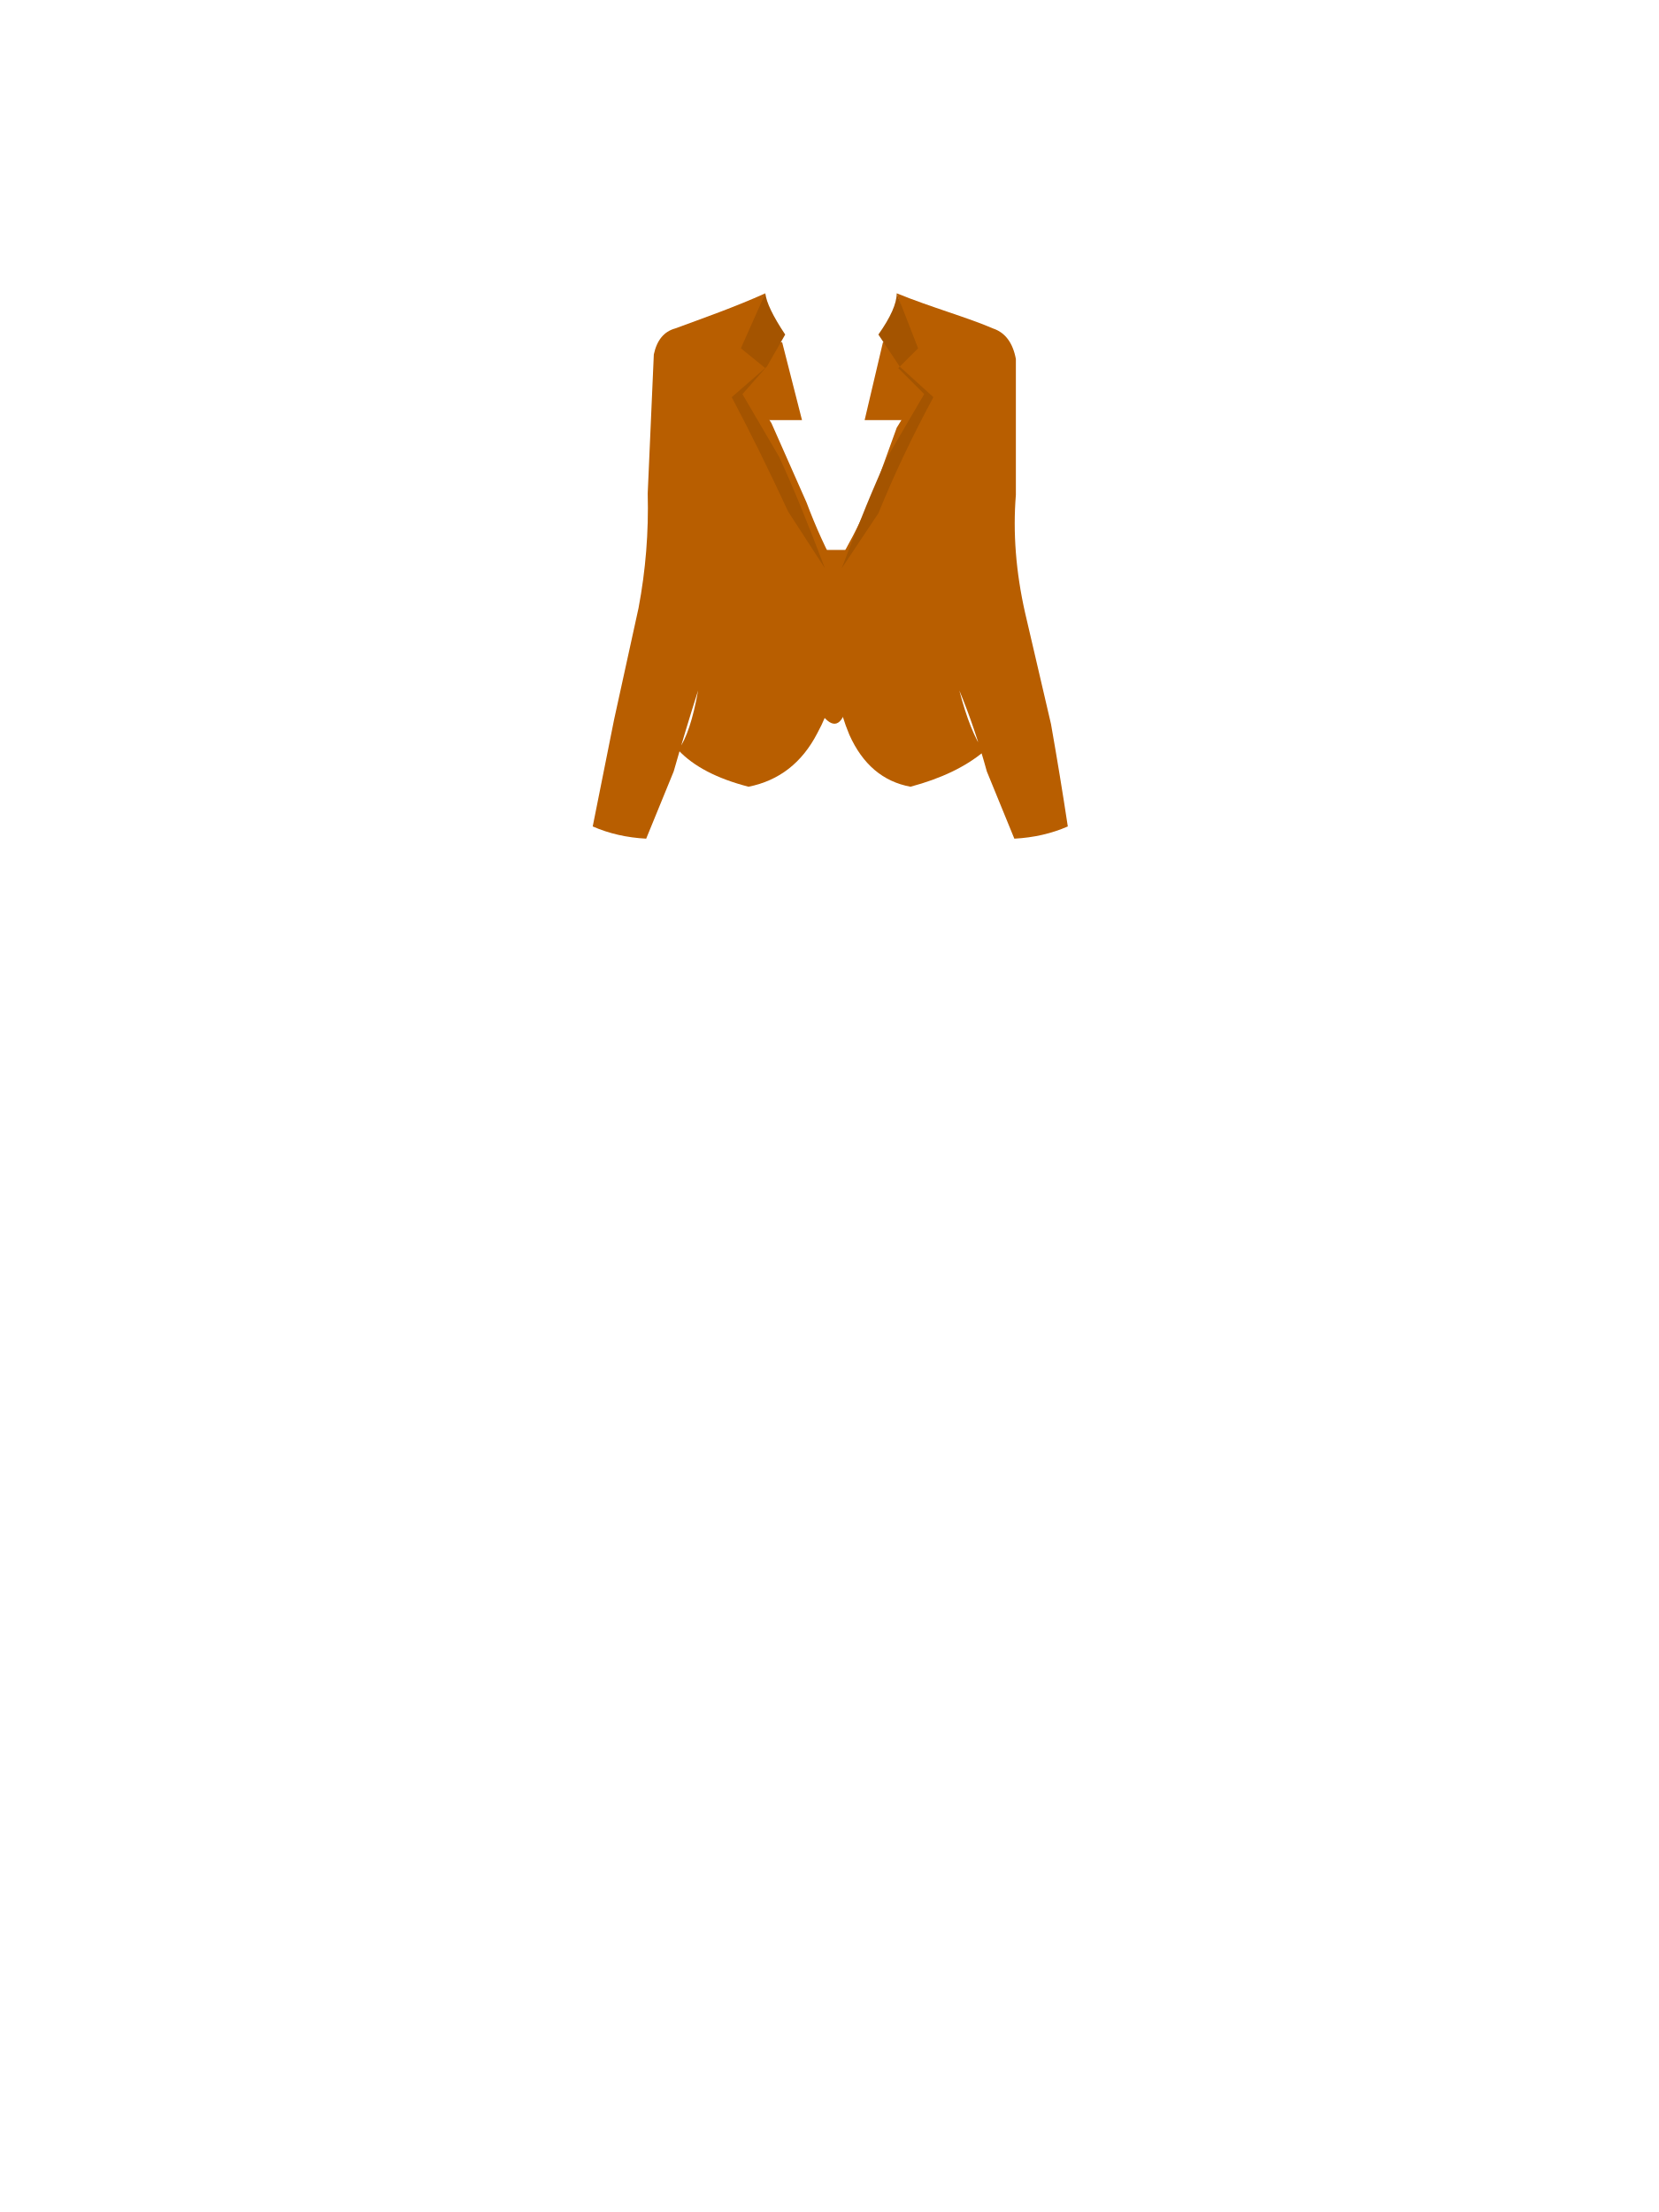
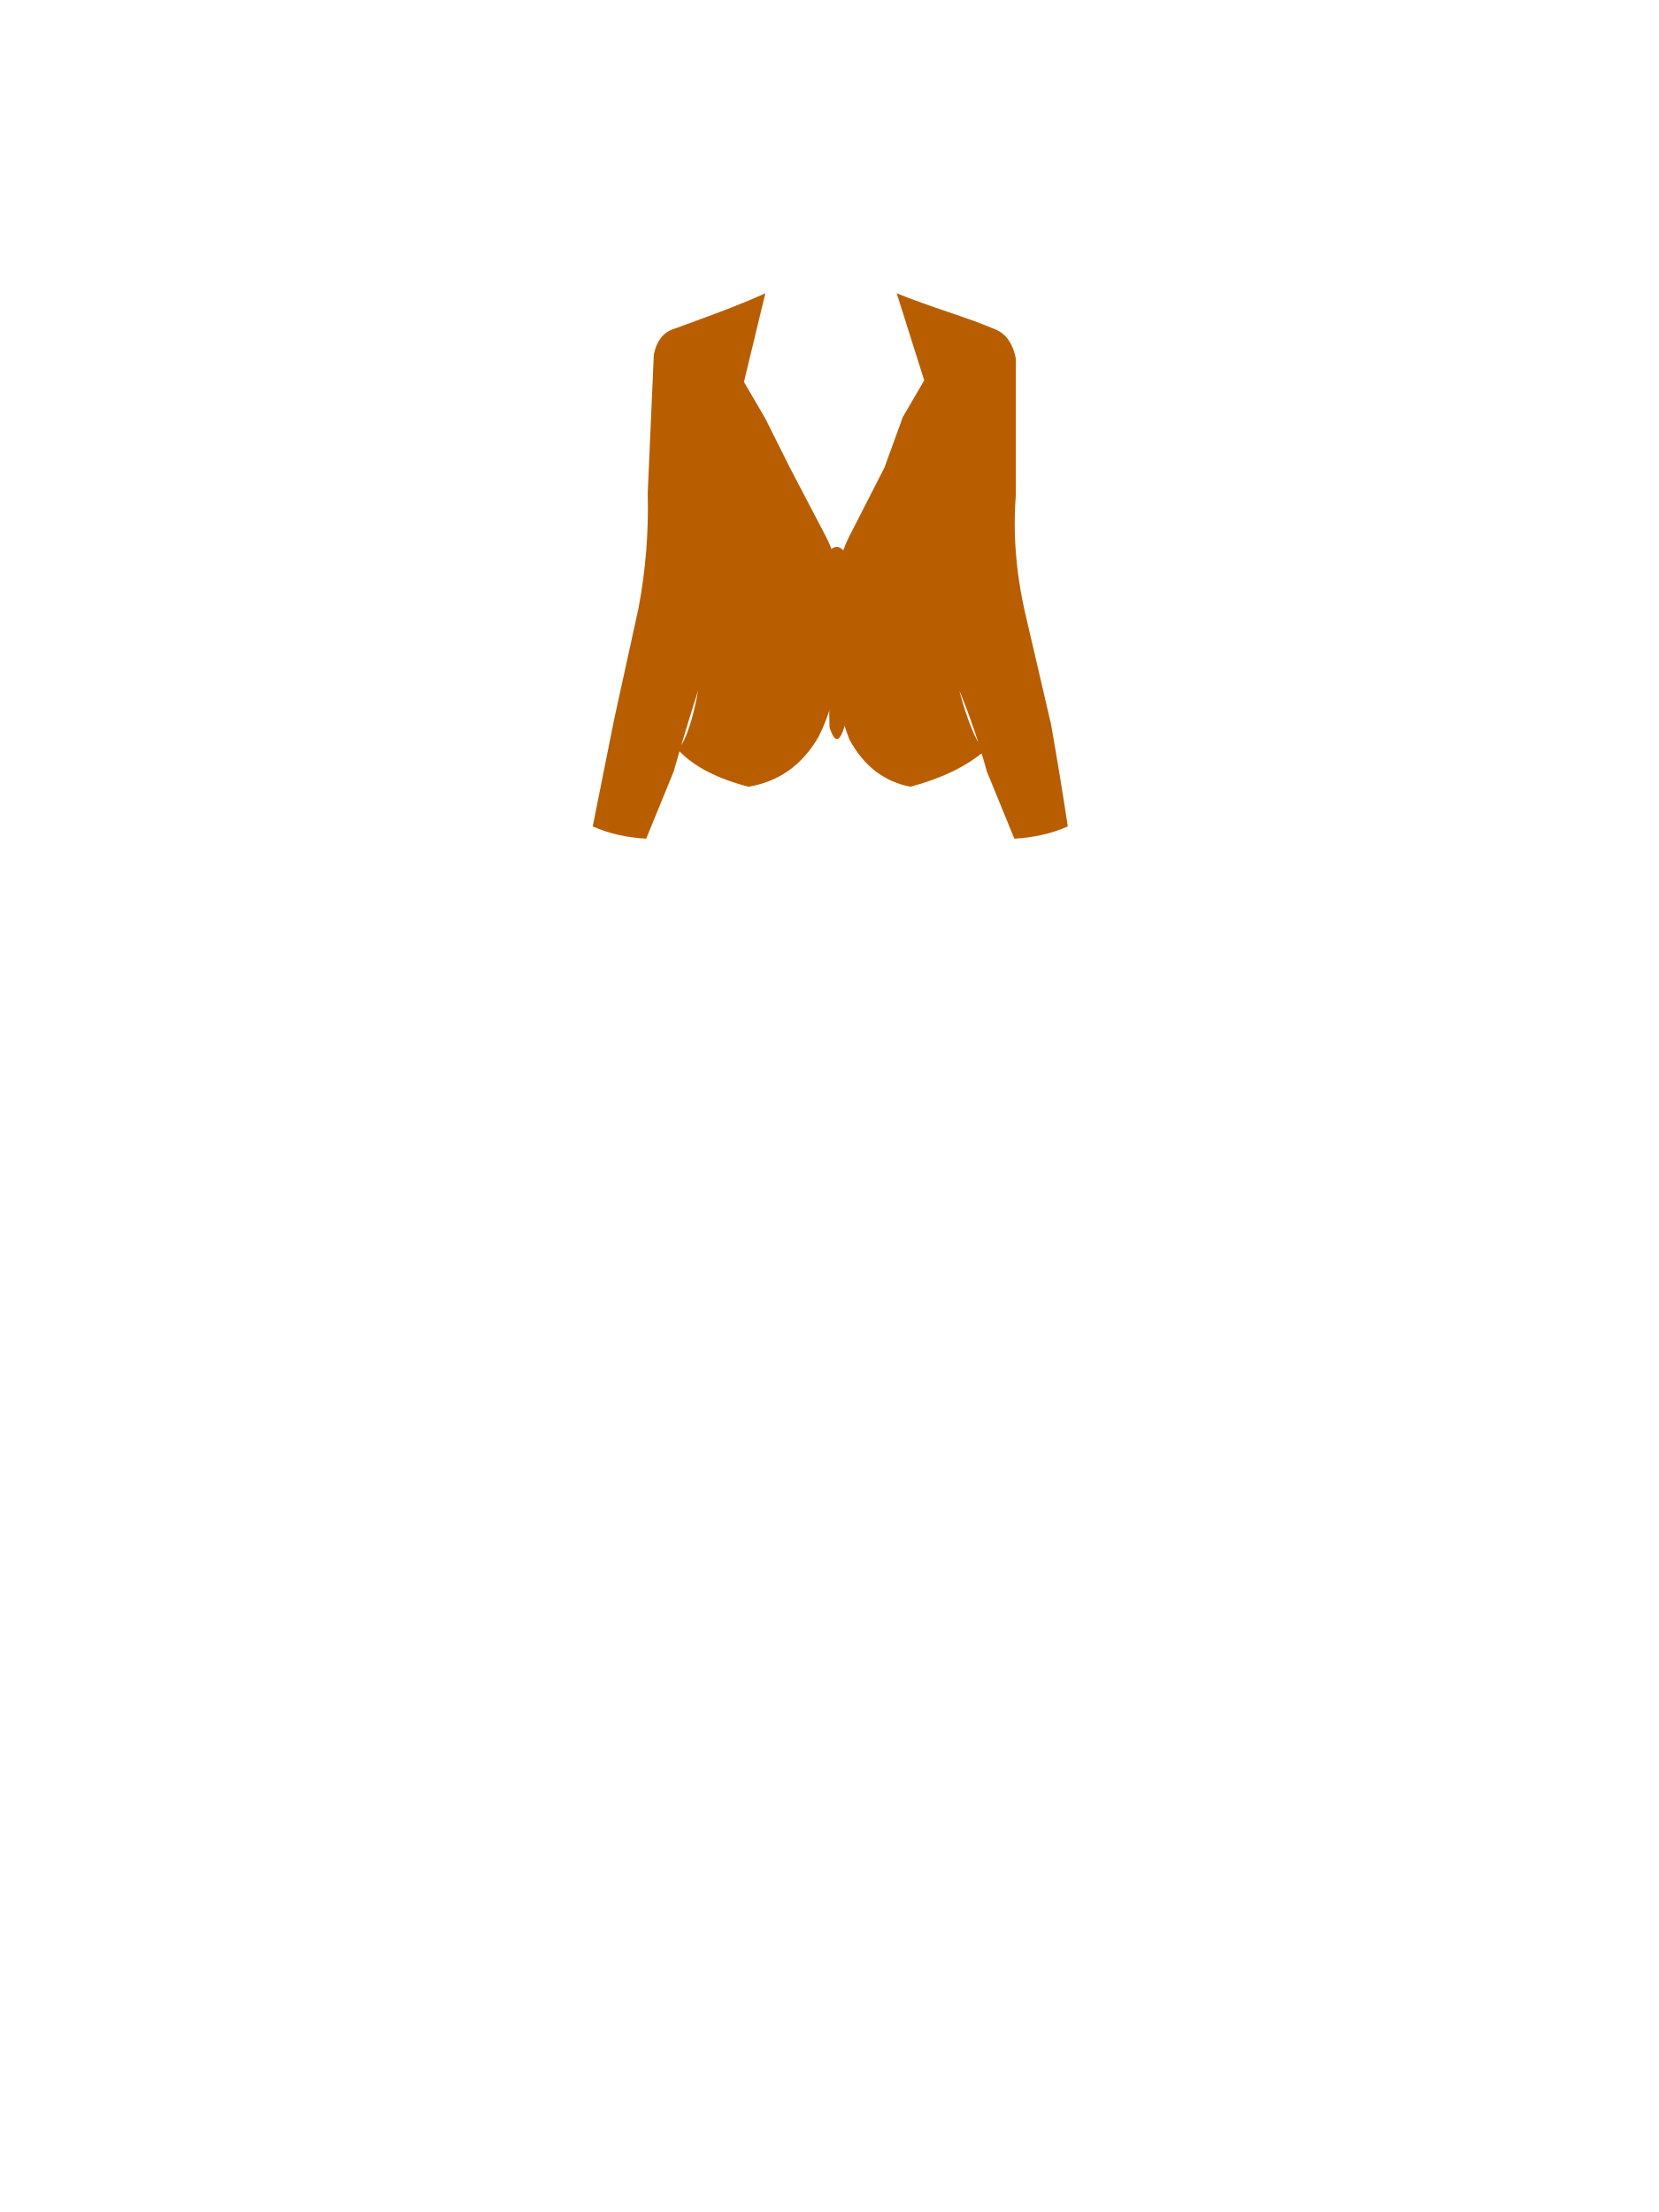
- <svg xmlns="http://www.w3.org/2000/svg" viewBox="0 0 1086 1448" width="1086" height="1448">
+ <svg xmlns="http://www.w3.org/2000/svg" width="1086" height="1448" viewBox="0 0 1086 1448">
  <g fill="#b85e00">
-     <path d="M501 192 C481 201 461 208 442 215 Q431 218 428 232 L424 323 Q425 361 418 398 L402 471 Q394 511 388 541 Q404 548 423 549 L441 505 Q449 477 457 452 Q452 480 444 491 Q459 507 490 515 Q520 509 535 480 Q547 458 548 435 L548 373 Q537 353 528 329 L505 277 L485 246 L501 192 Z" />
-     <path d="M587 192 C609 201 634 208 650 215 Q662 219 665 235 L665 324 Q662 361 671 401 L688 474 Q694 508 699 541 Q683 548 664 549 L646 505 Q638 476 628 452 Q635 479 644 492 Q626 507 596 515 Q569 510 556 481 Q546 457 546 432 L546 373 Q559 351 570 327 L587 280 L606 249 L587 192 Z" />
-   </g>
-   <g fill="#b85e00">
-     <path d="M485 226 L512 224 L525 275 L482 275 Z" />
-     <path d="M578 224 L603 226 L613 275 L566 275 Z" />
-     <path d="M535 360 L555 360 L554 464 Q548 483 536 465 Z" />
-   </g>
-   <g fill="#a45400">
-     <path d="M501 192 Q502 201 514 219 L502 240 L479 260 Q497 294 516 335 L540 372 Q523 327 510 299 L486 258 L501 241 L485 228 Z" />
-     <path d="M587 192 Q587 202 575 219 L589 240 L611 260 Q590 299 575 336 L551 372 Q568 327 581 299 L605 258 L588 241 L601 228 Z" />
+     <path d="M501 192 C481 201 461 208 442 215 Q431 218 428 232 L424 323 Q425 361 418 398 L402 471 Q394 511 388 541 Q404 548 423 549 L441 505 Q449 477 457 452 Q452 480 444 491 Q459 507 490 515 Q520 510 536 482 Q547 460 548 436 L548 376 Q547 363 540 350 L517 306 L501 274 L487 250 L501 192 Z" />
+     <path d="M587 192 C609 201 634 208 650 215 Q662 219 665 235 L665 324 Q662 361 671 401 L688 474 Q694 508 699 541 Q683 548 664 549 L646 505 Q638 476 628 452 Q635 479 644 492 Q626 507 596 515 Q570 510 556 484 Q548 464 548 440 L548 376 Q550 363 556 351 L579 306 L591 273 L605 249 L587 192 Z" />
+     <path d="M541 363 Q548 353 554 363 L553 475 Q548 492 543 476 Z" />
  </g>
</svg>
